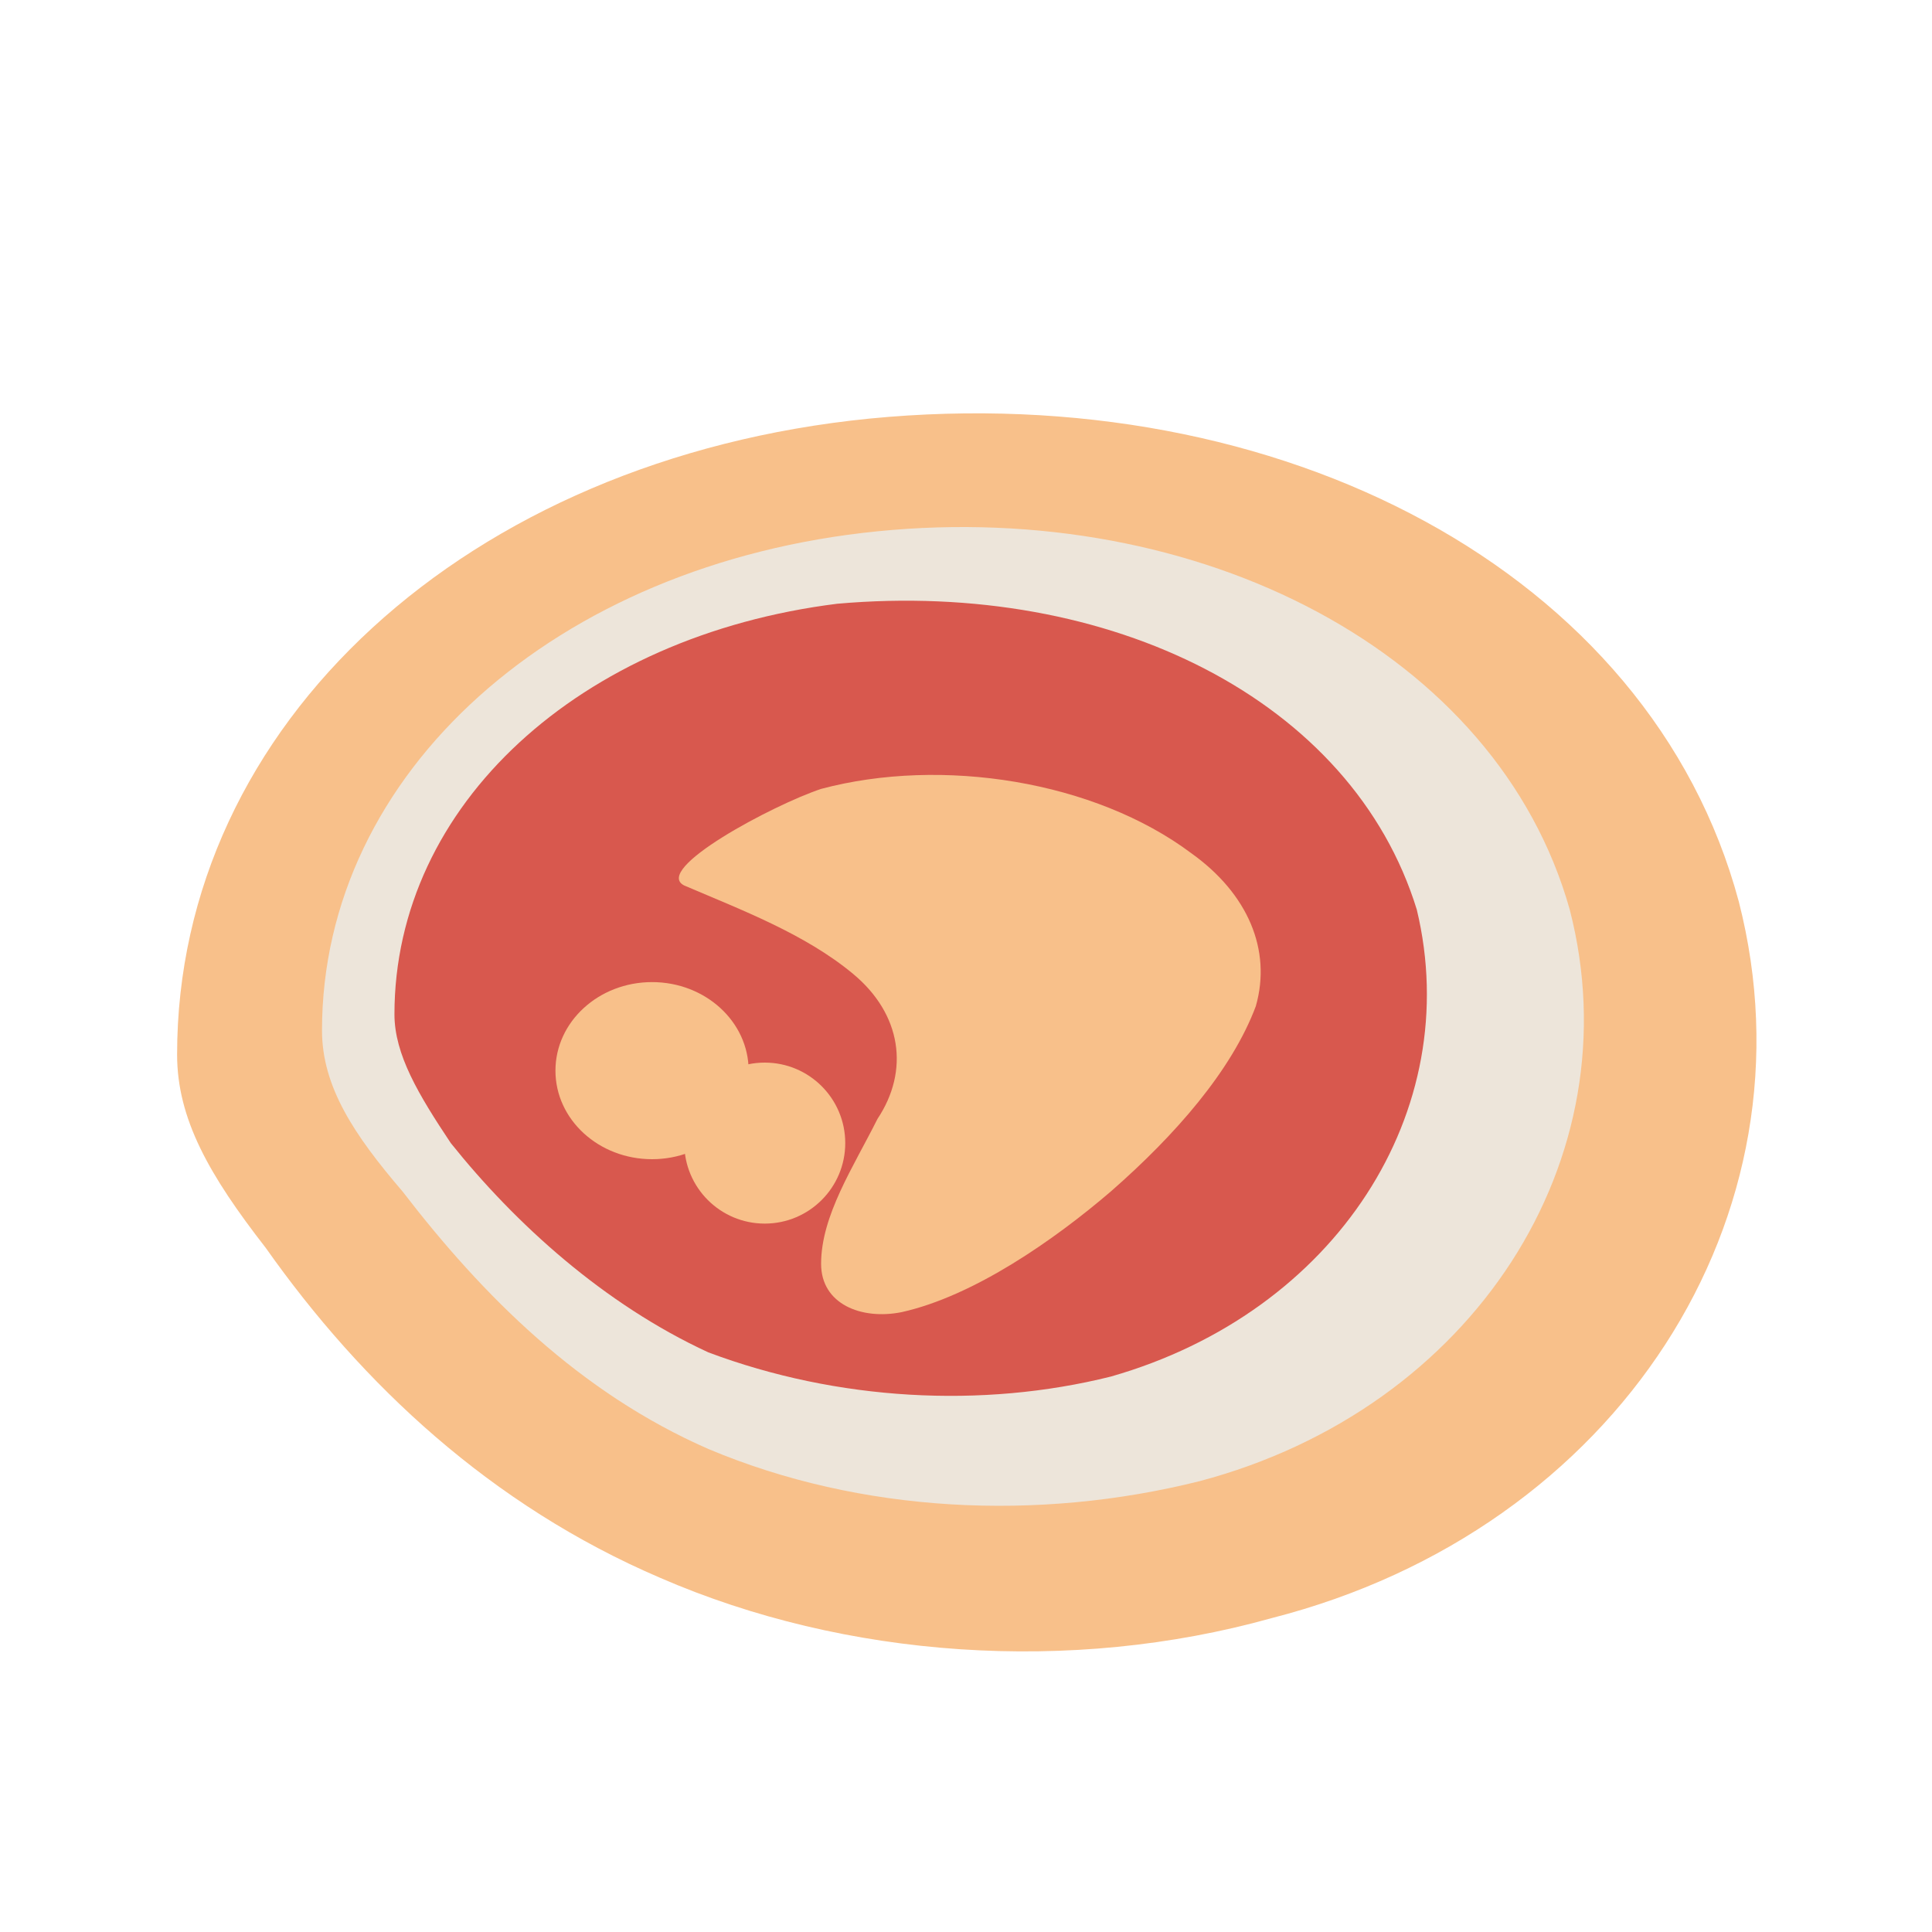
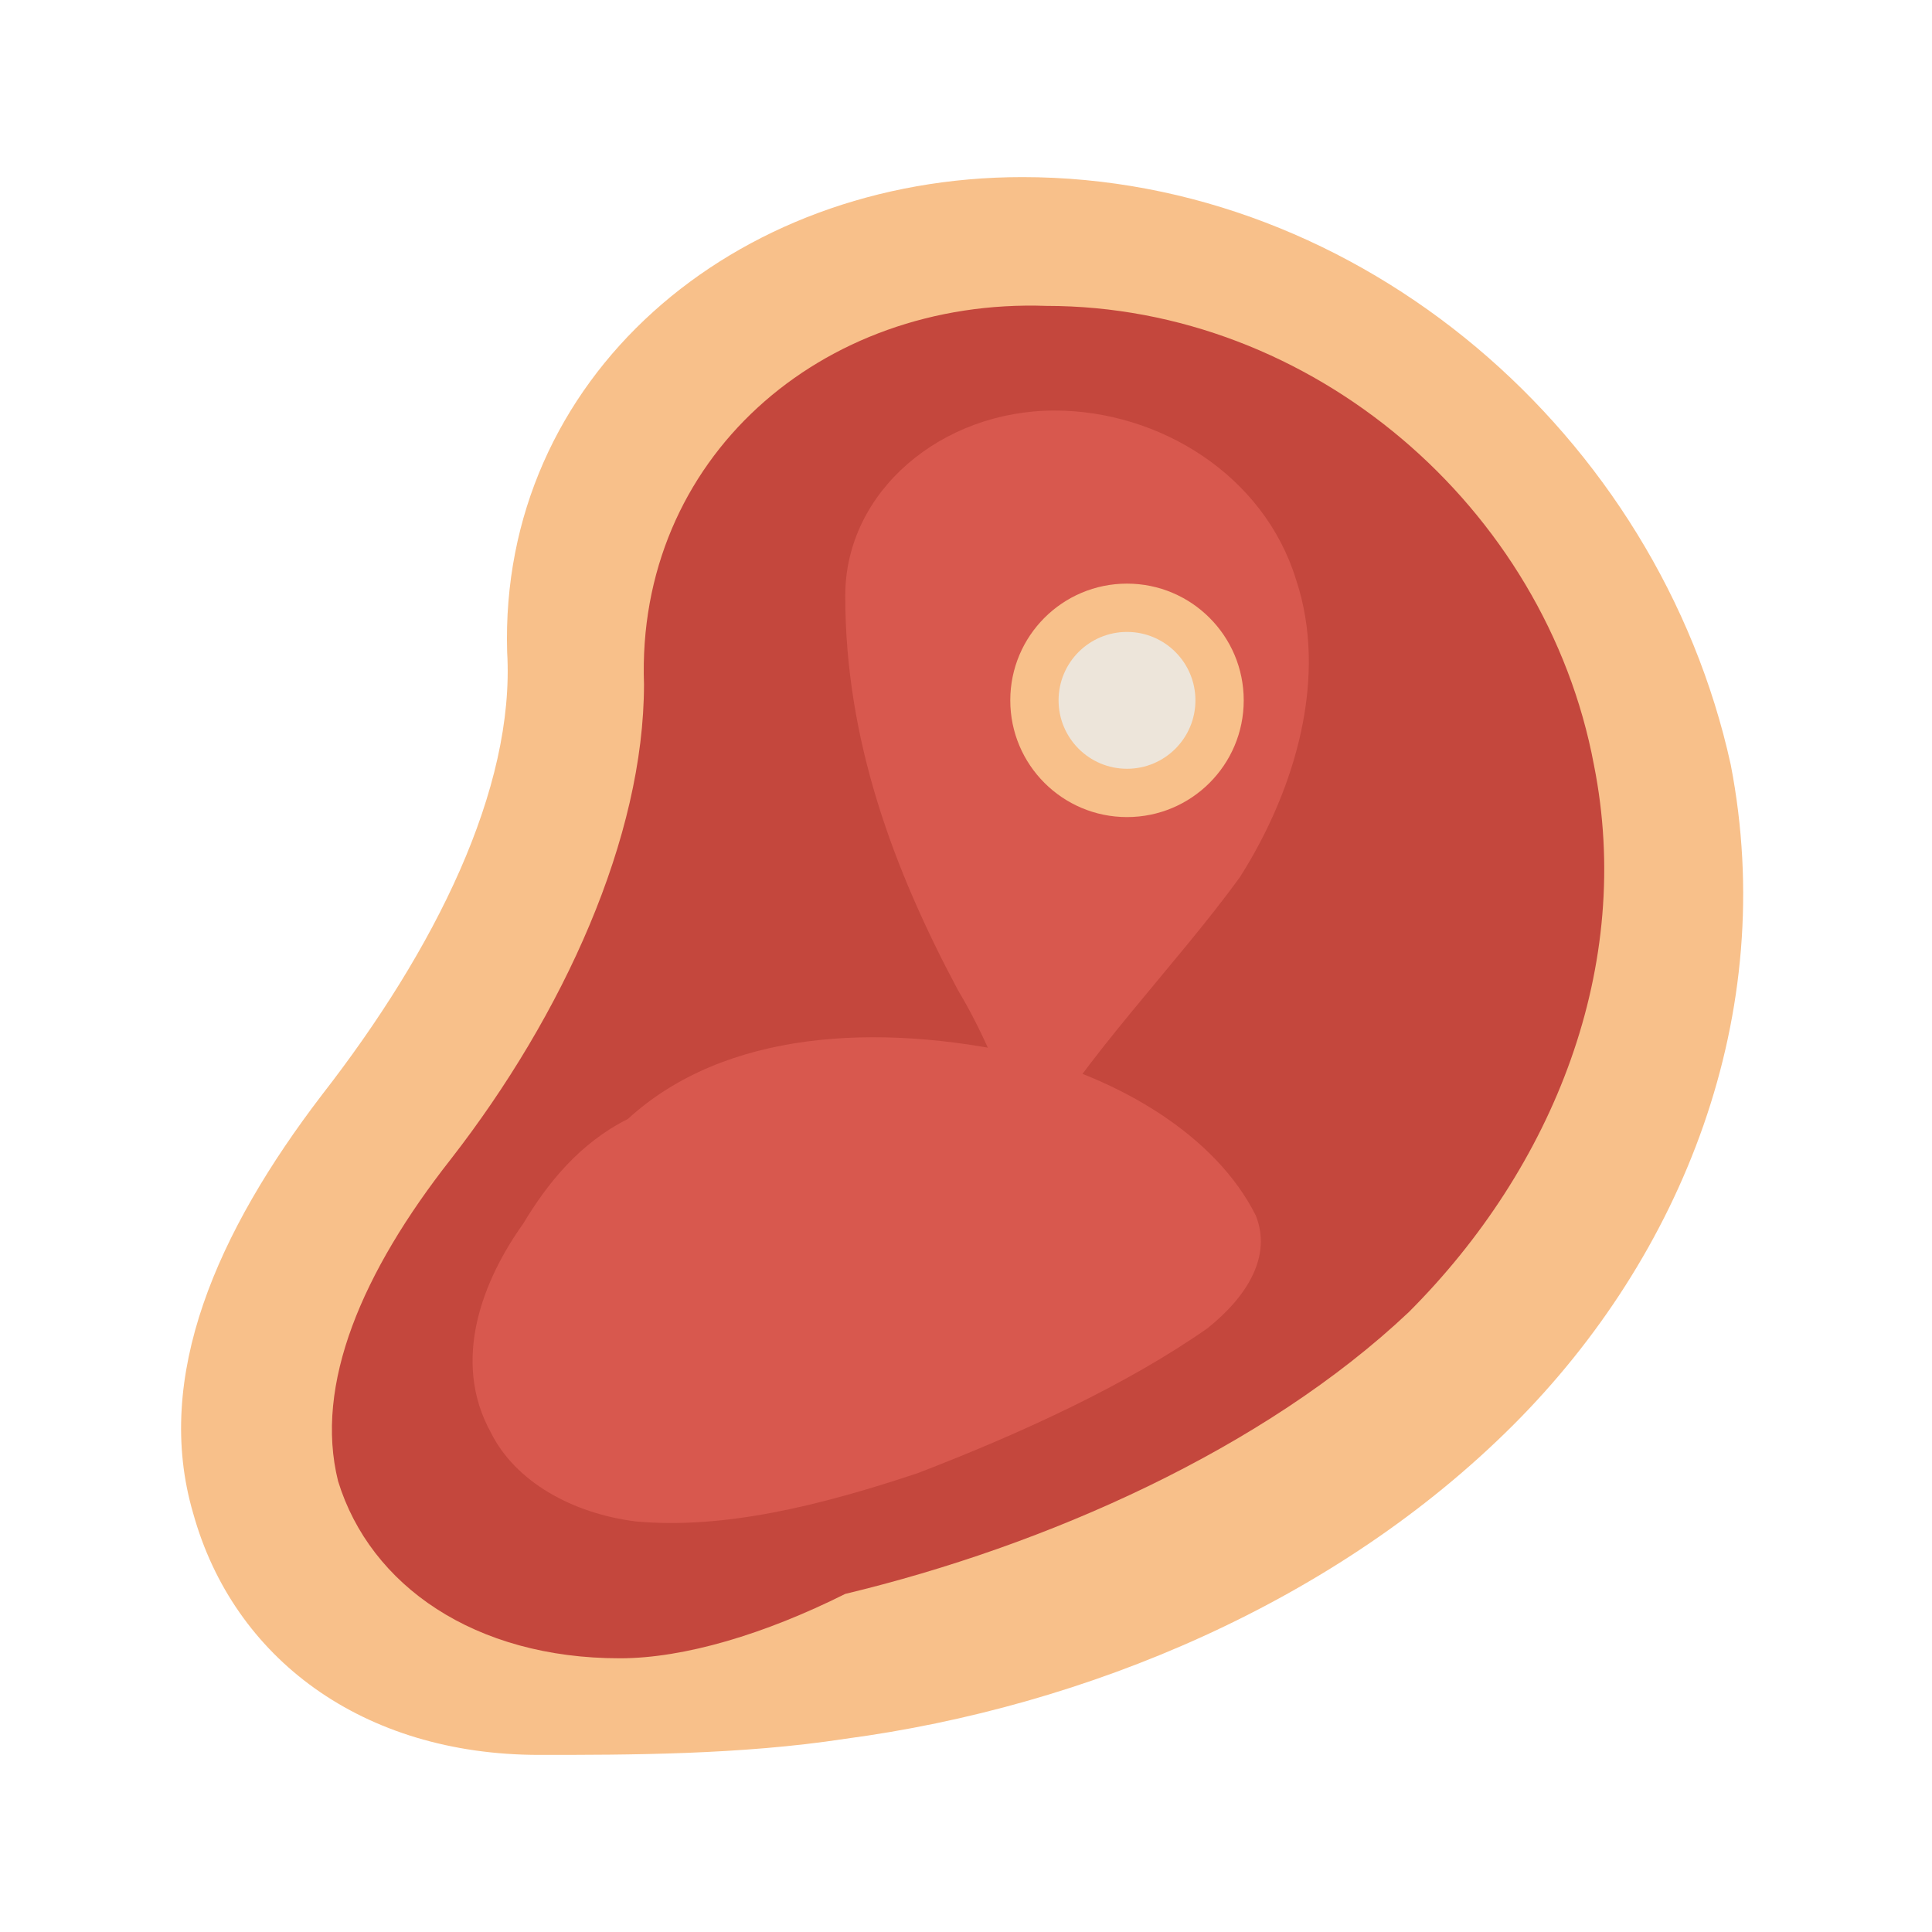
<svg xmlns="http://www.w3.org/2000/svg" viewBox="0 0 24 24" aria-label="steak icon">
-   <path d="M2.2 13.1C2.2 9 5.8 5.7 10.8 5.2C15.9 4.7 20.5 7.1 21.6 11.2C22.6 15.1 20.1 19 15.8 20.1C13.3 20.8 10.5 20.6 8.2 19.6C6.1 18.7 4.5 17.2 3.3 15.5C2.6 14.6 2.2 13.9 2.2 13.1Z" fill="#F8C08A" />
-   <path d="M4 12.8C4 9.6 6.9 7 10.9 6.6C14.9 6.2 18.6 8.1 19.5 11.3C20.3 14.4 18.3 17.5 14.9 18.4C12.9 18.9 10.7 18.8 8.8 18C7.2 17.3 6 16.1 5 14.8C4.4 14.1 4 13.5 4 12.8Z" fill="#EDE5DA" />
-   <path d="M4.9 12.6C4.9 10 7.2 7.9 10.4 7.5C13.8 7.2 16.8 8.7 17.6 11.3C18.2 13.8 16.6 16.3 13.8 17.1C12.2 17.5 10.4 17.4 8.8 16.8C7.5 16.2 6.4 15.2 5.6 14.2C5.2 13.6 4.9 13.1 4.9 12.6Z" fill="#D8584E" />
-   <path d="M10.2 9.8C11.7 9.4 13.6 9.7 14.8 10.6C15.5 11.1 15.8 11.8 15.6 12.5C15.3 13.3 14.6 14.1 13.8 14.8C13.1 15.4 12.1 16.1 11.2 16.3C10.7 16.4 10.2 16.2 10.2 15.7C10.2 15.1 10.6 14.5 10.9 13.9C11.3 13.3 11.2 12.6 10.6 12.1C10 11.6 9.2 11.3 8.5 11C8.1 10.8 9.6 10 10.2 9.8Z" fill="#F8C08A" />
-   <ellipse cx="8.1" cy="13.3" rx="1.2" ry="1.1" fill="#F8C08A" />
-   <ellipse cx="9.5" cy="14.2" rx="1" ry="1" fill="#F8C08A" />
+   <path d="M6.7 21.8C4.5 21.8 2.9 20.6 2.4 18.8C1.9 17.1 2.7 15.3 4 13.6C5.4 11.8 6.4 9.8 6.3 8.1C6.2 4.7 9.1 2.2 12.7 2.2C16.9 2.2 20.6 5.4 21.5 9.5C22.1 12.6 20.9 15.6 18.8 17.7C16.6 19.9 13.5 21.2 10.5 21.6C9.2 21.8 7.8 21.8 6.7 21.8Z" fill="#F8C08A" />
+   <path d="M7.7 20.6C5.9 20.6 4.6 19.7 4.2 18.4C3.9 17.2 4.5 15.8 5.6 14.4C7 12.6 8 10.4 8 8.5C7.9 5.7 10.2 3.7 13 3.8C16.3 3.8 19.2 6.3 19.8 9.5C20.3 12 19.3 14.5 17.5 16.3C15.7 18 13 19.2 10.5 19.8C9.5 20.3 8.5 20.6 7.7 20.6Z" fill="#C4473D" />
+   <path d="M7.8 13.9C9 12.8 10.9 12.7 12.7 13.1C13.9 13.4 15.1 14.1 15.6 15.1C15.8 15.6 15.5 16.1 15 16.5C14 17.2 12.7 17.8 11.4 18.3C10.2 18.7 9 19 7.9 18.9C7.1 18.8 6.4 18.4 6.1 17.8C5.6 16.9 6 15.9 6.5 15.2C6.8 14.7 7.2 14.2 7.8 13.9Z" fill="#D8584E" />
+   <path d="M12.8 14.3C13.5 13.1 14.6 12 15.4 10.9C16.1 9.8 16.5 8.4 16.1 7.2C15.7 5.9 14.4 5.1 13.1 5.1C11.7 5.1 10.5 6.1 10.5 7.4C10.5 9.2 11.1 10.8 11.9 12.3C12.2 12.8 12.4 13.3 12.6 13.8C12.7 14 12.8 14.2 12.8 14.3Z" fill="#D8584E" />
+   <circle cx="14" cy="8.7" r="1.45" fill="#F8C08A" />
+   <circle cx="14" cy="8.7" r="0.85" fill="#EDE5DA" />
</svg>
